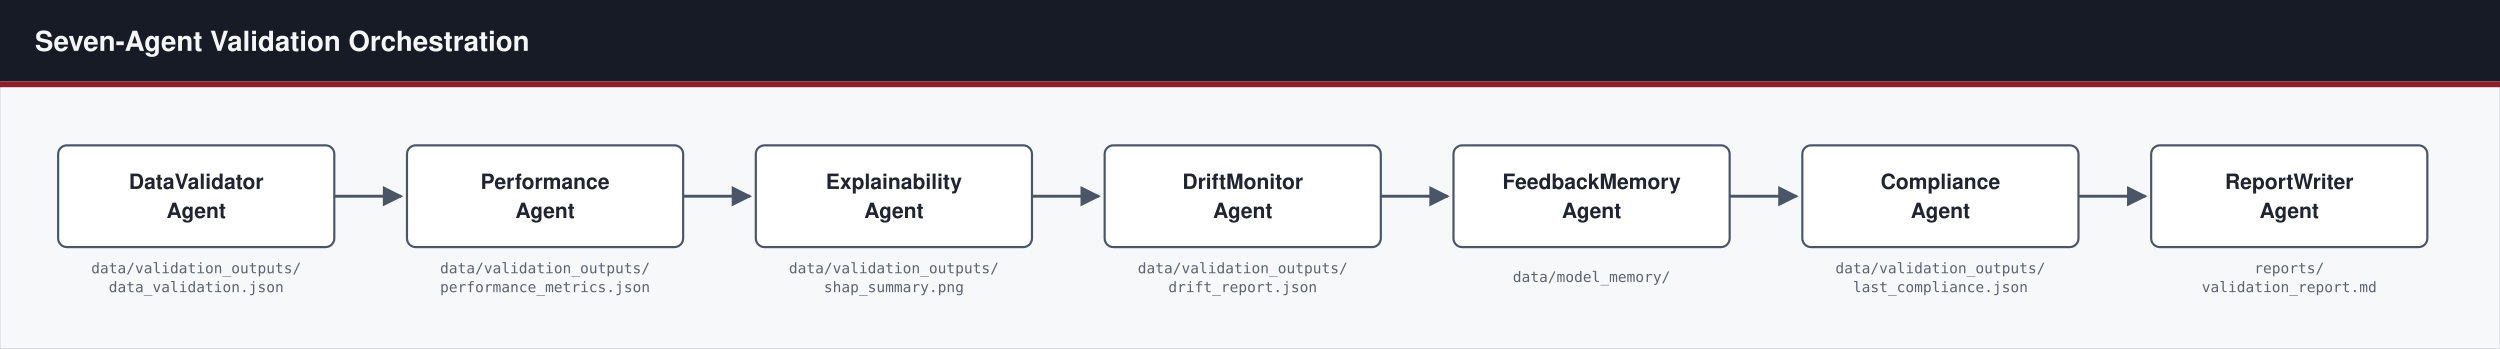
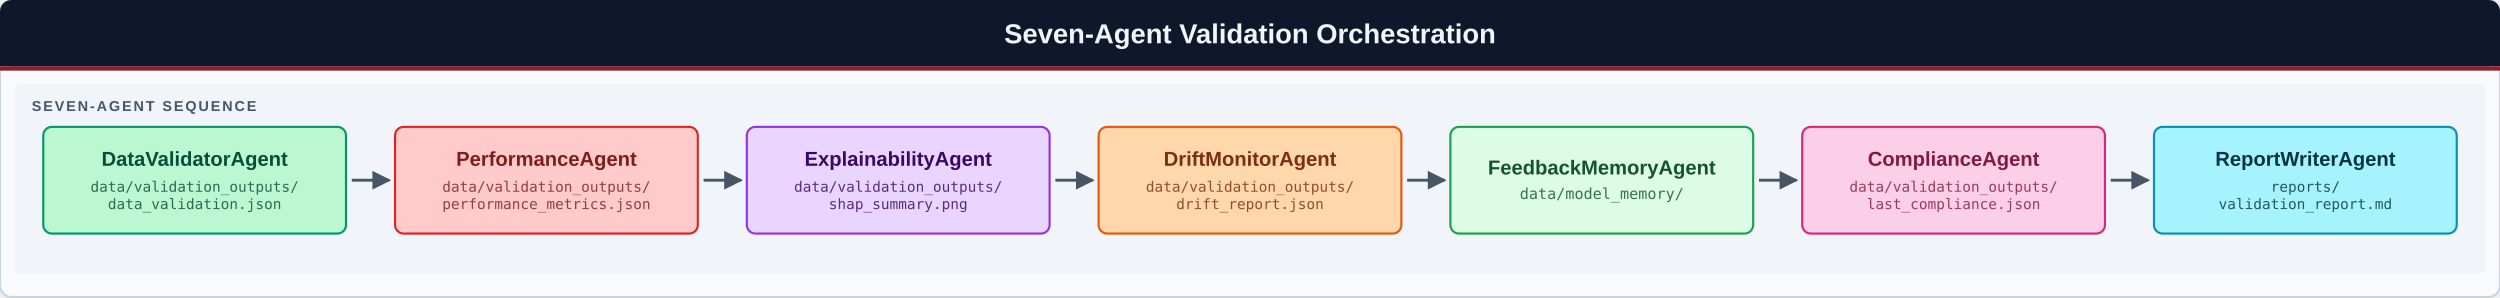
- <svg xmlns="http://www.w3.org/2000/svg" viewBox="0 0 1720 240" width="1720" height="240" role="img" aria-labelledby="d2title d2desc">
+ <svg xmlns="http://www.w3.org/2000/svg" viewBox="0 0 1734 206" width="1734" height="206" role="img" aria-labelledby="d2title d2desc">
  <defs>
-     <marker id="d2-arrow" viewBox="0 0 10 10" refX="9" refY="5" markerWidth="7" markerHeight="7" orient="auto-start-reverse">
-       <path d="M0,0 L10,5 L0,10 z" fill="#4a5568" />
+     <marker id="d2-ah" viewBox="0 0 10 10" refX="9" refY="5" markerWidth="6.5" markerHeight="6.5" orient="auto">
+       <polygon points="0,0 10,5 0,10" fill="#475569" />
    </marker>
  </defs>
-   <rect x="0" y="0" width="1720" height="240" fill="#f7f8fa" stroke="#d7dbe1" stroke-width="1" />
-   <rect x="0" y="0" width="1720" height="56" fill="#161b26" />
-   <text x="24" y="35" font-family="Segoe UI, Helvetica, Arial, sans-serif" font-size="19" font-weight="600" fill="#f5f6f8">Seven-Agent Validation Orchestration</text>
-   <rect x="0" y="56" width="1720" height="4" fill="#8c1f2b" />
-   <rect x="40" y="100" width="190" height="70" rx="6" fill="#ffffff" stroke="#4a5568" stroke-width="1.5" />
-   <text x="135" y="130" text-anchor="middle" font-family="Segoe UI, Helvetica, Arial, sans-serif" font-size="14.5" font-weight="600" fill="#1f2430">DataValidator</text>
-   <text x="135" y="150" text-anchor="middle" font-family="Segoe UI, Helvetica, Arial, sans-serif" font-size="14.5" font-weight="600" fill="#1f2430">Agent</text>
-   <text x="135" y="188" text-anchor="middle" font-family="Consolas, Menlo, monospace" font-size="10" fill="#5b6370">data/validation_outputs/</text>
-   <text x="135" y="201" text-anchor="middle" font-family="Consolas, Menlo, monospace" font-size="10" fill="#5b6370">data_validation.json</text>
-   <rect x="280" y="100" width="190" height="70" rx="6" fill="#ffffff" stroke="#4a5568" stroke-width="1.5" />
-   <text x="375" y="130" text-anchor="middle" font-family="Segoe UI, Helvetica, Arial, sans-serif" font-size="14.5" font-weight="600" fill="#1f2430">Performance</text>
-   <text x="375" y="150" text-anchor="middle" font-family="Segoe UI, Helvetica, Arial, sans-serif" font-size="14.5" font-weight="600" fill="#1f2430">Agent</text>
-   <text x="375" y="188" text-anchor="middle" font-family="Consolas, Menlo, monospace" font-size="10" fill="#5b6370">data/validation_outputs/</text>
-   <text x="375" y="201" text-anchor="middle" font-family="Consolas, Menlo, monospace" font-size="10" fill="#5b6370">performance_metrics.json</text>
-   <rect x="520" y="100" width="190" height="70" rx="6" fill="#ffffff" stroke="#4a5568" stroke-width="1.5" />
-   <text x="615" y="130" text-anchor="middle" font-family="Segoe UI, Helvetica, Arial, sans-serif" font-size="14.5" font-weight="600" fill="#1f2430">Explainability</text>
-   <text x="615" y="150" text-anchor="middle" font-family="Segoe UI, Helvetica, Arial, sans-serif" font-size="14.5" font-weight="600" fill="#1f2430">Agent</text>
-   <text x="615" y="188" text-anchor="middle" font-family="Consolas, Menlo, monospace" font-size="10" fill="#5b6370">data/validation_outputs/</text>
-   <text x="615" y="201" text-anchor="middle" font-family="Consolas, Menlo, monospace" font-size="10" fill="#5b6370">shap_summary.png</text>
-   <rect x="760" y="100" width="190" height="70" rx="6" fill="#ffffff" stroke="#4a5568" stroke-width="1.5" />
-   <text x="855" y="130" text-anchor="middle" font-family="Segoe UI, Helvetica, Arial, sans-serif" font-size="14.5" font-weight="600" fill="#1f2430">DriftMonitor</text>
-   <text x="855" y="150" text-anchor="middle" font-family="Segoe UI, Helvetica, Arial, sans-serif" font-size="14.5" font-weight="600" fill="#1f2430">Agent</text>
-   <text x="855" y="188" text-anchor="middle" font-family="Consolas, Menlo, monospace" font-size="10" fill="#5b6370">data/validation_outputs/</text>
-   <text x="855" y="201" text-anchor="middle" font-family="Consolas, Menlo, monospace" font-size="10" fill="#5b6370">drift_report.json</text>
-   <rect x="1000" y="100" width="190" height="70" rx="6" fill="#ffffff" stroke="#4a5568" stroke-width="1.5" />
-   <text x="1095" y="130" text-anchor="middle" font-family="Segoe UI, Helvetica, Arial, sans-serif" font-size="14.5" font-weight="600" fill="#1f2430">FeedbackMemory</text>
-   <text x="1095" y="150" text-anchor="middle" font-family="Segoe UI, Helvetica, Arial, sans-serif" font-size="14.5" font-weight="600" fill="#1f2430">Agent</text>
-   <text x="1095" y="194" text-anchor="middle" font-family="Consolas, Menlo, monospace" font-size="10" fill="#5b6370">data/model_memory/</text>
-   <rect x="1240" y="100" width="190" height="70" rx="6" fill="#ffffff" stroke="#4a5568" stroke-width="1.5" />
-   <text x="1335" y="130" text-anchor="middle" font-family="Segoe UI, Helvetica, Arial, sans-serif" font-size="14.5" font-weight="600" fill="#1f2430">Compliance</text>
-   <text x="1335" y="150" text-anchor="middle" font-family="Segoe UI, Helvetica, Arial, sans-serif" font-size="14.5" font-weight="600" fill="#1f2430">Agent</text>
-   <text x="1335" y="188" text-anchor="middle" font-family="Consolas, Menlo, monospace" font-size="10" fill="#5b6370">data/validation_outputs/</text>
-   <text x="1335" y="201" text-anchor="middle" font-family="Consolas, Menlo, monospace" font-size="10" fill="#5b6370">last_compliance.json</text>
-   <rect x="1480" y="100" width="190" height="70" rx="6" fill="#ffffff" stroke="#4a5568" stroke-width="1.5" />
-   <text x="1575" y="130" text-anchor="middle" font-family="Segoe UI, Helvetica, Arial, sans-serif" font-size="14.5" font-weight="600" fill="#1f2430">ReportWriter</text>
-   <text x="1575" y="150" text-anchor="middle" font-family="Segoe UI, Helvetica, Arial, sans-serif" font-size="14.5" font-weight="600" fill="#1f2430">Agent</text>
-   <text x="1575" y="188" text-anchor="middle" font-family="Consolas, Menlo, monospace" font-size="10" fill="#5b6370">reports/</text>
-   <text x="1575" y="201" text-anchor="middle" font-family="Consolas, Menlo, monospace" font-size="10" fill="#5b6370">validation_report.md</text>
-   <line x1="230" y1="135" x2="276" y2="135" stroke="#4a5568" stroke-width="2" marker-end="url(#d2-arrow)" />
-   <line x1="470" y1="135" x2="516" y2="135" stroke="#4a5568" stroke-width="2" marker-end="url(#d2-arrow)" />
-   <line x1="710" y1="135" x2="756" y2="135" stroke="#4a5568" stroke-width="2" marker-end="url(#d2-arrow)" />
-   <line x1="950" y1="135" x2="996" y2="135" stroke="#4a5568" stroke-width="2" marker-end="url(#d2-arrow)" />
-   <line x1="1190" y1="135" x2="1236" y2="135" stroke="#4a5568" stroke-width="2" marker-end="url(#d2-arrow)" />
-   <line x1="1430" y1="135" x2="1476" y2="135" stroke="#4a5568" stroke-width="2" marker-end="url(#d2-arrow)" />
+   <rect x="0" y="0" width="1734" height="206" rx="8" fill="#F8FAFC" stroke="#CBD5E1" stroke-width="1.5" />
+   <rect x="0" y="0" width="1734" height="46" rx="8" fill="#0F172A" />
+   <rect x="0" y="34" width="1734" height="12" fill="#0F172A" />
+   <rect x="0" y="46" width="1734" height="3" fill="#8C1F2B" />
+   <text x="867" y="30" text-anchor="middle" font-family="'Segoe UI','Helvetica Neue',Arial,sans-serif" font-size="19" font-weight="700" fill="#F1F5F9">Seven-Agent Validation Orchestration</text>
+   <rect x="10" y="58" width="1714" height="132" rx="4" fill="#F1F5F9" />
+   <text x="22" y="77" font-family="'Segoe UI','Helvetica Neue',Arial,sans-serif" font-size="10" font-weight="700" fill="#475569" letter-spacing="1.3">SEVEN-AGENT SEQUENCE</text>
+   <rect x="30" y="88" width="210" height="74" rx="6" fill="#BBF7D0" stroke="#059669" stroke-width="1.5" />
+   <text x="135" y="115" text-anchor="middle" font-family="'Segoe UI','Helvetica Neue',Arial,sans-serif" font-size="14" font-weight="700" fill="#064E3B">DataValidatorAgent</text>
+   <text x="135" y="133" text-anchor="middle" font-family="Consolas,Menlo,monospace" font-size="10" fill="#064E3B" opacity="0.82">data/validation_outputs/</text>
+   <text x="135" y="145" text-anchor="middle" font-family="Consolas,Menlo,monospace" font-size="10" fill="#064E3B" opacity="0.82">data_validation.json</text>
+   <rect x="274" y="88" width="210" height="74" rx="6" fill="#FECACA" stroke="#DC2626" stroke-width="1.5" />
+   <text x="379" y="115" text-anchor="middle" font-family="'Segoe UI','Helvetica Neue',Arial,sans-serif" font-size="14" font-weight="700" fill="#7F1D1D">PerformanceAgent</text>
+   <text x="379" y="133" text-anchor="middle" font-family="Consolas,Menlo,monospace" font-size="10" fill="#7F1D1D" opacity="0.82">data/validation_outputs/</text>
+   <text x="379" y="145" text-anchor="middle" font-family="Consolas,Menlo,monospace" font-size="10" fill="#7F1D1D" opacity="0.82">performance_metrics.json</text>
+   <rect x="518" y="88" width="210" height="74" rx="6" fill="#E9D5FF" stroke="#9333EA" stroke-width="1.5" />
+   <text x="623" y="115" text-anchor="middle" font-family="'Segoe UI','Helvetica Neue',Arial,sans-serif" font-size="14" font-weight="700" fill="#3B0764">ExplainabilityAgent</text>
+   <text x="623" y="133" text-anchor="middle" font-family="Consolas,Menlo,monospace" font-size="10" fill="#3B0764" opacity="0.82">data/validation_outputs/</text>
+   <text x="623" y="145" text-anchor="middle" font-family="Consolas,Menlo,monospace" font-size="10" fill="#3B0764" opacity="0.82">shap_summary.png</text>
+   <rect x="762" y="88" width="210" height="74" rx="6" fill="#FED7AA" stroke="#EA580C" stroke-width="1.5" />
+   <text x="867" y="115" text-anchor="middle" font-family="'Segoe UI','Helvetica Neue',Arial,sans-serif" font-size="14" font-weight="700" fill="#7C2D12">DriftMonitorAgent</text>
+   <text x="867" y="133" text-anchor="middle" font-family="Consolas,Menlo,monospace" font-size="10" fill="#7C2D12" opacity="0.82">data/validation_outputs/</text>
+   <text x="867" y="145" text-anchor="middle" font-family="Consolas,Menlo,monospace" font-size="10" fill="#7C2D12" opacity="0.82">drift_report.json</text>
+   <rect x="1006" y="88" width="210" height="74" rx="6" fill="#DCFCE7" stroke="#16A34A" stroke-width="1.5" />
+   <text x="1111" y="121" text-anchor="middle" font-family="'Segoe UI','Helvetica Neue',Arial,sans-serif" font-size="14" font-weight="700" fill="#14532D">FeedbackMemoryAgent</text>
+   <text x="1111" y="138" text-anchor="middle" font-family="Consolas,Menlo,monospace" font-size="10.5" fill="#14532D" opacity="0.82">data/model_memory/</text>
+   <rect x="1250" y="88" width="210" height="74" rx="6" fill="#FBCFE8" stroke="#DB2777" stroke-width="1.5" />
+   <text x="1355" y="115" text-anchor="middle" font-family="'Segoe UI','Helvetica Neue',Arial,sans-serif" font-size="14" font-weight="700" fill="#831843">ComplianceAgent</text>
+   <text x="1355" y="133" text-anchor="middle" font-family="Consolas,Menlo,monospace" font-size="10" fill="#831843" opacity="0.82">data/validation_outputs/</text>
+   <text x="1355" y="145" text-anchor="middle" font-family="Consolas,Menlo,monospace" font-size="10" fill="#831843" opacity="0.82">last_compliance.json</text>
+   <rect x="1494" y="88" width="210" height="74" rx="6" fill="#A5F3FC" stroke="#0891B2" stroke-width="1.5" />
+   <text x="1599" y="115" text-anchor="middle" font-family="'Segoe UI','Helvetica Neue',Arial,sans-serif" font-size="14" font-weight="700" fill="#083344">ReportWriterAgent</text>
+   <text x="1599" y="133" text-anchor="middle" font-family="Consolas,Menlo,monospace" font-size="10" fill="#083344" opacity="0.82">reports/</text>
+   <text x="1599" y="145" text-anchor="middle" font-family="Consolas,Menlo,monospace" font-size="10" fill="#083344" opacity="0.82">validation_report.md</text>
+   <line x1="244" y1="125" x2="270" y2="125" stroke="#475569" stroke-width="2" marker-end="url(#d2-ah)" />
+   <line x1="488" y1="125" x2="514" y2="125" stroke="#475569" stroke-width="2" marker-end="url(#d2-ah)" />
+   <line x1="732" y1="125" x2="758" y2="125" stroke="#475569" stroke-width="2" marker-end="url(#d2-ah)" />
+   <line x1="976" y1="125" x2="1002" y2="125" stroke="#475569" stroke-width="2" marker-end="url(#d2-ah)" />
+   <line x1="1220" y1="125" x2="1246" y2="125" stroke="#475569" stroke-width="2" marker-end="url(#d2-ah)" />
+   <line x1="1464" y1="125" x2="1490" y2="125" stroke="#475569" stroke-width="2" marker-end="url(#d2-ah)" />
</svg>
